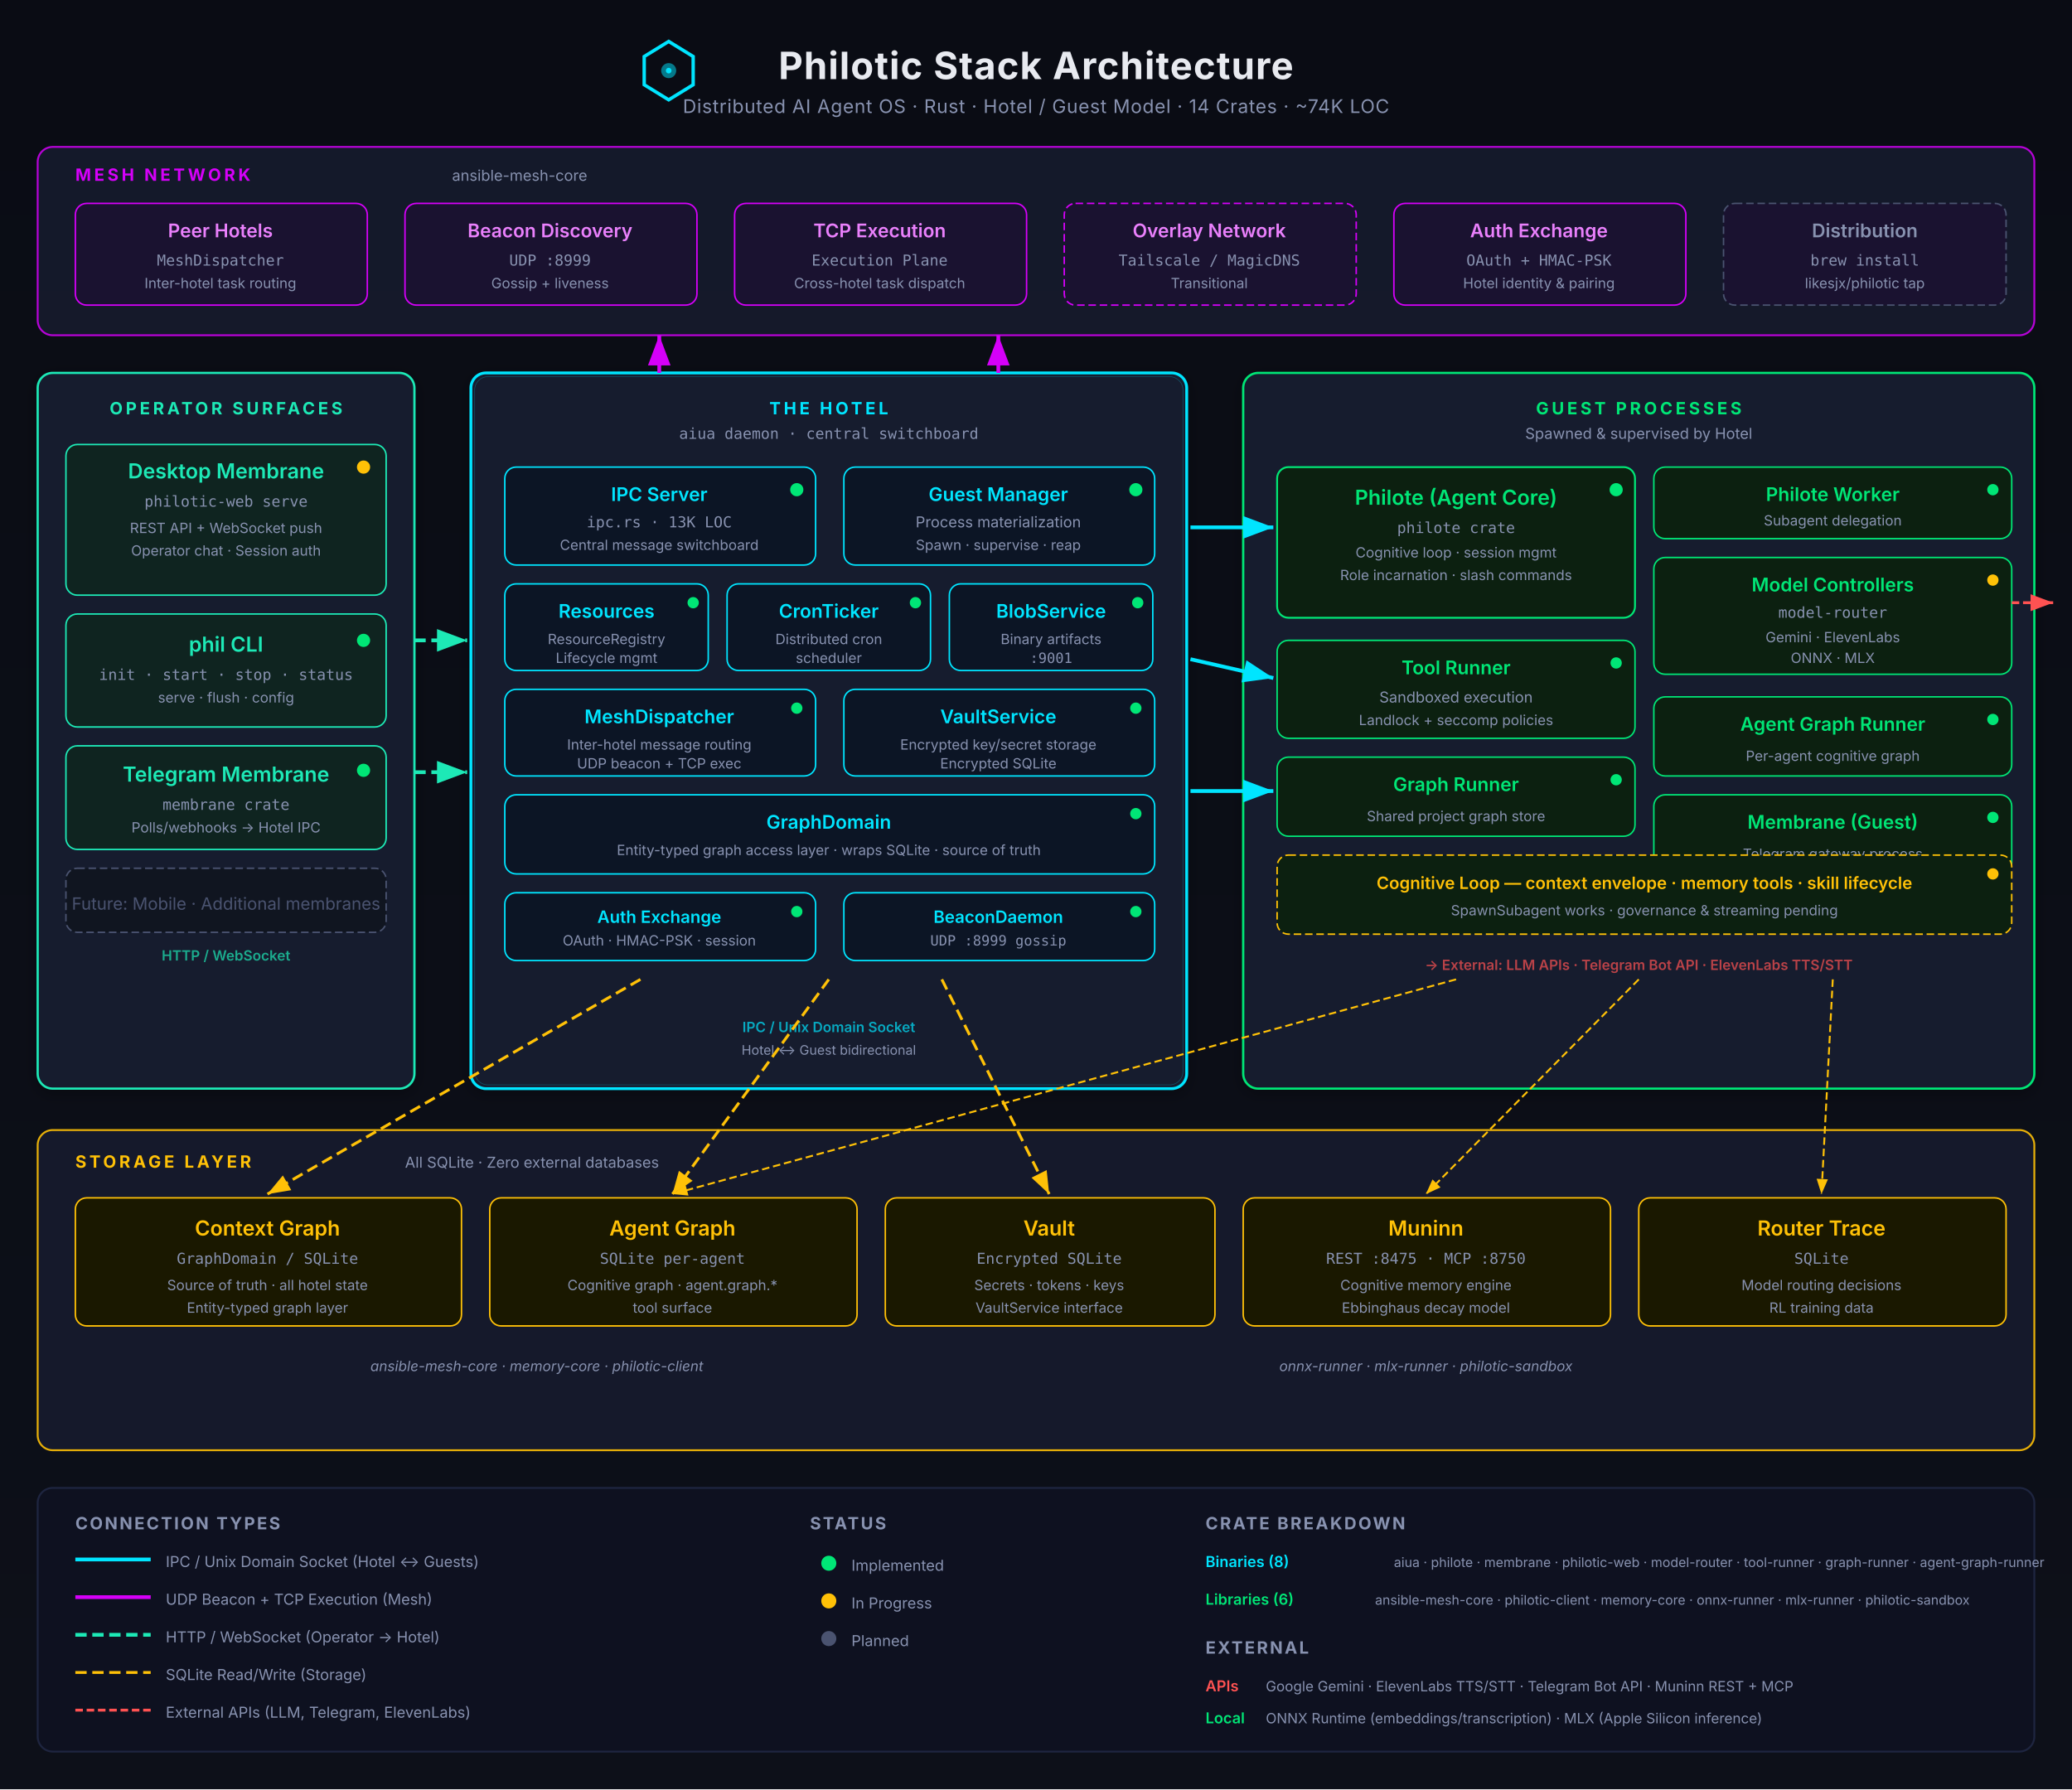
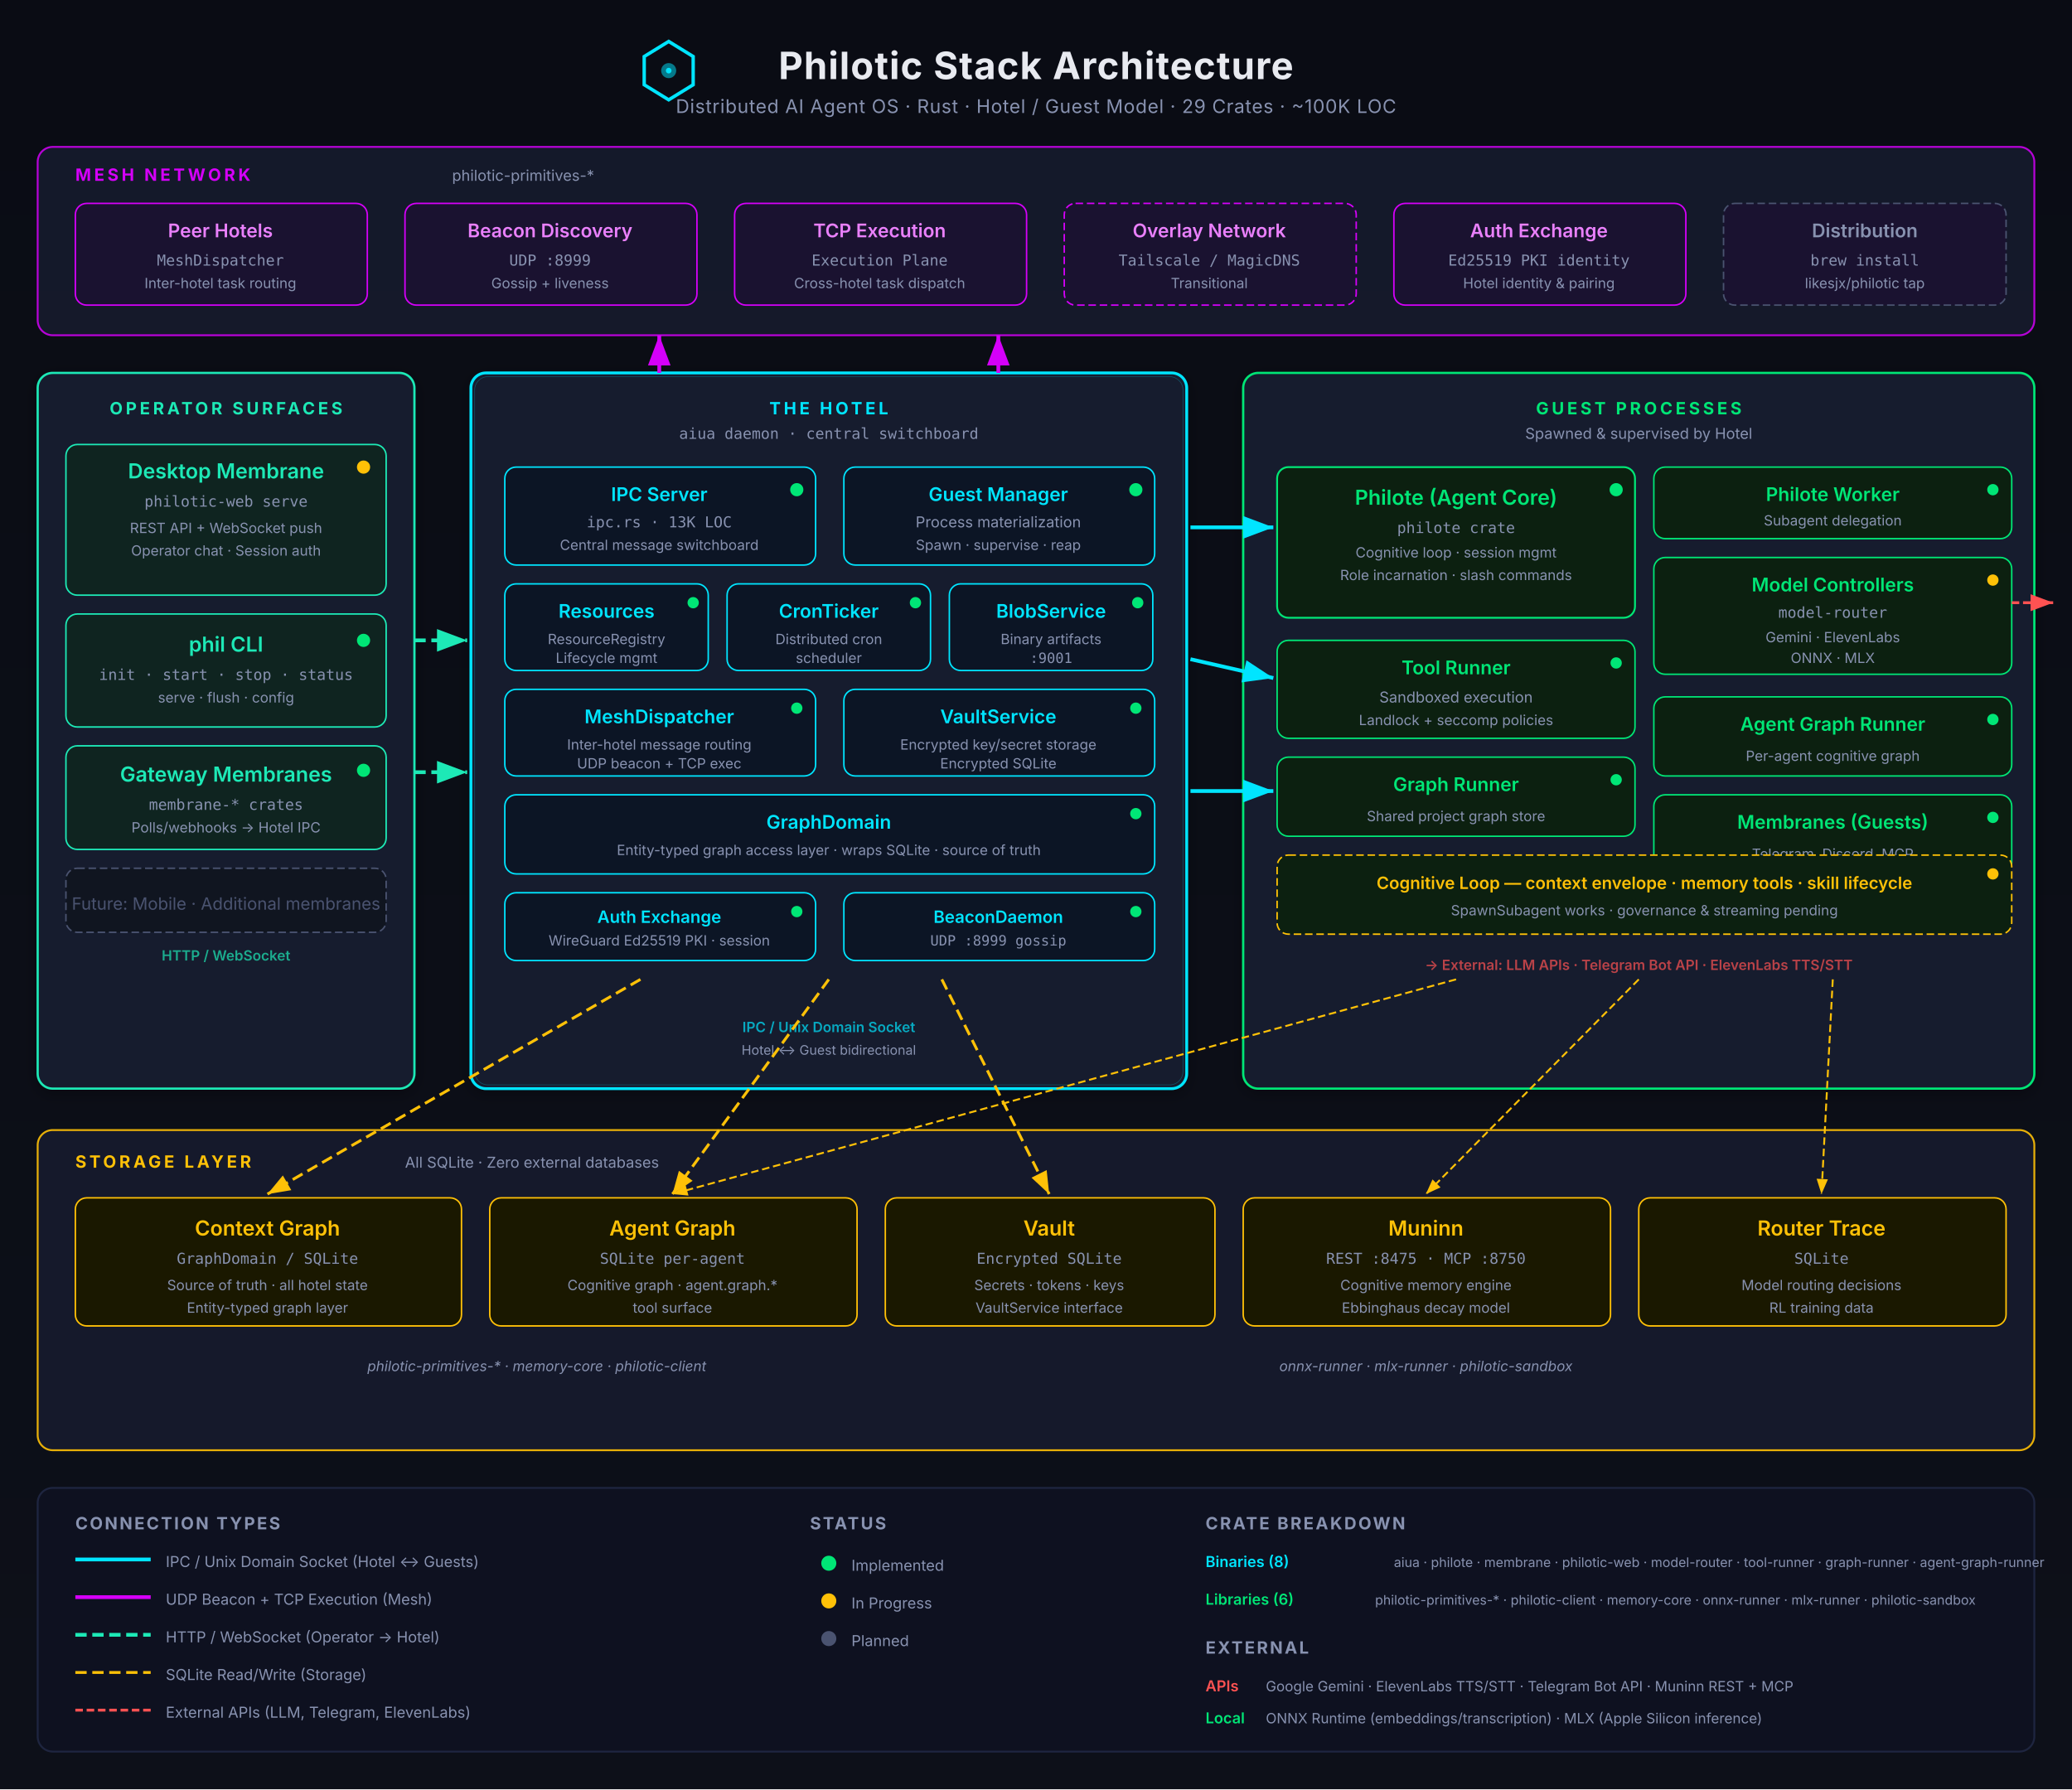
<svg xmlns="http://www.w3.org/2000/svg" viewBox="0 0 1100 950" font-family="Inter, system-ui, -apple-system, sans-serif">
  <defs>
    <linearGradient id="bgGrad" x1="0" y1="0" x2="0" y2="1">
      <stop offset="0%" stop-color="#0a0c14" />
      <stop offset="100%" stop-color="#0d1019" />
    </linearGradient>
    <filter id="glow" x="-20%" y="-20%" width="140%" height="140%">
      <feGaussianBlur stdDeviation="4" result="blur" />
      <feComposite in="SourceGraphic" in2="blur" operator="over" />
    </filter>
    <filter id="shadow" x="-4%" y="-4%" width="108%" height="108%">
      <feDropShadow dx="0" dy="2" stdDeviation="4" flood-color="#000" flood-opacity="0.3" />
    </filter>
    <marker id="arrowCyan" markerWidth="8" markerHeight="6" refX="8" refY="3" orient="auto">
      <path d="M0,0 L8,3 L0,6" fill="#00e5ff" />
    </marker>
    <marker id="arrowPurple" markerWidth="8" markerHeight="6" refX="8" refY="3" orient="auto">
      <path d="M0,0 L8,3 L0,6" fill="#d500f9" />
    </marker>
    <marker id="arrowBlue" markerWidth="8" markerHeight="6" refX="8" refY="3" orient="auto">
      <path d="M0,0 L8,3 L0,6" fill="#2979ff" />
    </marker>
    <marker id="arrowTeal" markerWidth="8" markerHeight="6" refX="8" refY="3" orient="auto">
      <path d="M0,0 L8,3 L0,6" fill="#1de9b6" />
    </marker>
    <marker id="arrowAmber" markerWidth="8" markerHeight="6" refX="8" refY="3" orient="auto">
      <path d="M0,0 L8,3 L0,6" fill="#ffc107" />
    </marker>
    <marker id="arrowGreen" markerWidth="8" markerHeight="6" refX="8" refY="3" orient="auto">
      <path d="M0,0 L8,3 L0,6" fill="#00e676" />
    </marker>
    <marker id="arrowRed" markerWidth="8" markerHeight="6" refX="8" refY="3" orient="auto">
      <path d="M0,0 L8,3 L0,6" fill="#ff5252" />
    </marker>
    <marker id="arrowCyanRev" markerWidth="8" markerHeight="6" refX="0" refY="3" orient="auto">
      <path d="M8,0 L0,3 L8,6" fill="#00e5ff" />
    </marker>
    <marker id="arrowAmberRev" markerWidth="8" markerHeight="6" refX="0" refY="3" orient="auto">
      <path d="M8,0 L0,3 L8,6" fill="#ffc107" />
    </marker>
  </defs>
  <rect width="1100" height="950" fill="url(#bgGrad)" />
  <g transform="translate(340, 22)">
    <polygon points="15,0 28,8 28,23 15,31 2,23 2,8" fill="none" stroke="#00e5ff" stroke-width="1.8" />
    <circle cx="15" cy="15.5" r="4" fill="#00e5ff" opacity="0.5" />
    <circle cx="15" cy="15.5" r="1.5" fill="#00e5ff" />
  </g>
  <text x="550" y="42" text-anchor="middle" fill="#e8eaf0" font-size="20" font-weight="700" letter-spacing="0.5">Philotic Stack Architecture</text>
-   <text x="550" y="60" text-anchor="middle" fill="#8892b0" font-size="10" letter-spacing="0.3">Distributed AI Agent OS · Rust · Hotel / Guest Model · 14 Crates · ~74K LOC</text>
+   <text x="550" y="60" text-anchor="middle" fill="#8892b0" font-size="10" letter-spacing="0.3">Distributed AI Agent OS · Rust · Hotel / Guest Model · 29 Crates · ~100K LOC</text>
  <rect x="20" y="78" width="1060" height="100" rx="8" fill="#161b2e" stroke="#d500f9" stroke-width="1" opacity="0.85" />
  <text x="40" y="96" fill="#d500f9" font-size="9" font-weight="700" letter-spacing="1.6">MESH NETWORK</text>
-   <text x="240" y="96" fill="#8892b0" font-size="8">ansible-mesh-core</text>
+   <text x="240" y="96" fill="#8892b0" font-size="8">philotic-primitives-*</text>
  <rect x="40" y="108" width="155" height="54" rx="6" fill="#1a1230" stroke="#d500f9" stroke-width="0.8" />
  <text x="117" y="126" text-anchor="middle" fill="#ea80fc" font-size="10" font-weight="600">Peer Hotels</text>
  <text x="117" y="141" text-anchor="middle" fill="#8892b0" font-size="8" font-family="'JetBrains Mono', monospace">MeshDispatcher</text>
  <text x="117" y="153" text-anchor="middle" fill="#8892b0" font-size="7.5">Inter-hotel task routing</text>
  <rect x="215" y="108" width="155" height="54" rx="6" fill="#1a1230" stroke="#d500f9" stroke-width="0.8" />
  <text x="292" y="126" text-anchor="middle" fill="#ea80fc" font-size="10" font-weight="600">Beacon Discovery</text>
  <text x="292" y="141" text-anchor="middle" fill="#8892b0" font-size="8" font-family="'JetBrains Mono', monospace">UDP :8999</text>
  <text x="292" y="153" text-anchor="middle" fill="#8892b0" font-size="7.5">Gossip + liveness</text>
  <rect x="390" y="108" width="155" height="54" rx="6" fill="#1a1230" stroke="#d500f9" stroke-width="0.8" />
  <text x="467" y="126" text-anchor="middle" fill="#ea80fc" font-size="10" font-weight="600">TCP Execution</text>
  <text x="467" y="141" text-anchor="middle" fill="#8892b0" font-size="8" font-family="'JetBrains Mono', monospace">Execution Plane</text>
  <text x="467" y="153" text-anchor="middle" fill="#8892b0" font-size="7.5">Cross-hotel task dispatch</text>
  <rect x="565" y="108" width="155" height="54" rx="6" fill="#1a1230" stroke="#d500f9" stroke-width="0.8" stroke-dasharray="4,2" />
  <text x="642" y="126" text-anchor="middle" fill="#ea80fc" font-size="10" font-weight="600">Overlay Network</text>
  <text x="642" y="141" text-anchor="middle" fill="#8892b0" font-size="8" font-family="'JetBrains Mono', monospace">Tailscale / MagicDNS</text>
  <text x="642" y="153" text-anchor="middle" fill="#8892b0" font-size="7.5">Transitional</text>
  <rect x="740" y="108" width="155" height="54" rx="6" fill="#1a1230" stroke="#d500f9" stroke-width="0.8" />
  <text x="817" y="126" text-anchor="middle" fill="#ea80fc" font-size="10" font-weight="600">Auth Exchange</text>
-   <text x="817" y="141" text-anchor="middle" fill="#8892b0" font-size="8" font-family="'JetBrains Mono', monospace">OAuth + HMAC-PSK</text>
+   <text x="817" y="141" text-anchor="middle" fill="#8892b0" font-size="8" font-family="'JetBrains Mono', monospace">Ed25519 PKI identity</text>
  <text x="817" y="153" text-anchor="middle" fill="#8892b0" font-size="7.5">Hotel identity &amp; pairing</text>
  <rect x="915" y="108" width="150" height="54" rx="6" fill="#1a1230" stroke="#4a5370" stroke-width="0.8" stroke-dasharray="4,2" />
  <text x="990" y="126" text-anchor="middle" fill="#8892b0" font-size="10" font-weight="600">Distribution</text>
  <text x="990" y="141" text-anchor="middle" fill="#8892b0" font-size="8" font-family="'JetBrains Mono', monospace">brew install</text>
  <text x="990" y="153" text-anchor="middle" fill="#8892b0" font-size="7.5">likesjx/philotic tap</text>
  <rect x="20" y="198" width="200" height="380" rx="8" fill="#161b2e" stroke="#1de9b6" stroke-width="1.2" filter="url(#shadow)" />
  <text x="120" y="220" text-anchor="middle" fill="#1de9b6" font-size="9" font-weight="700" letter-spacing="1.6">OPERATOR SURFACES</text>
  <rect x="35" y="236" width="170" height="80" rx="6" fill="#0f2420" stroke="#1de9b6" stroke-width="0.8" />
  <text x="120" y="254" text-anchor="middle" fill="#1de9b6" font-size="11" font-weight="600">Desktop Membrane</text>
  <text x="120" y="269" text-anchor="middle" fill="#8892b0" font-size="8" font-family="'JetBrains Mono', monospace">philotic-web serve</text>
  <text x="120" y="283" text-anchor="middle" fill="#8892b0" font-size="7.5">REST API + WebSocket push</text>
  <text x="120" y="295" text-anchor="middle" fill="#8892b0" font-size="7.5">Operator chat · Session auth</text>
  <circle cx="193" cy="248" r="3.5" fill="#ffc107" />
  <rect x="35" y="326" width="170" height="60" rx="6" fill="#0f2420" stroke="#1de9b6" stroke-width="0.8" />
  <text x="120" y="346" text-anchor="middle" fill="#1de9b6" font-size="11" font-weight="600">phil CLI</text>
  <text x="120" y="361" text-anchor="middle" fill="#8892b0" font-size="8" font-family="'JetBrains Mono', monospace">init · start · stop · status</text>
  <text x="120" y="373" text-anchor="middle" fill="#8892b0" font-size="7.5">serve · flush · config</text>
  <circle cx="193" cy="340" r="3.5" fill="#00e676" />
  <rect x="35" y="396" width="170" height="55" rx="6" fill="#0f2420" stroke="#1de9b6" stroke-width="0.8" />
-   <text x="120" y="415" text-anchor="middle" fill="#1de9b6" font-size="11" font-weight="600">Telegram Membrane</text>
-   <text x="120" y="430" text-anchor="middle" fill="#8892b0" font-size="8" font-family="'JetBrains Mono', monospace">membrane crate</text>
+   <text x="120" y="415" text-anchor="middle" fill="#1de9b6" font-size="11" font-weight="600">Gateway Membranes</text>
+   <text x="120" y="430" text-anchor="middle" fill="#8892b0" font-size="8" font-family="'JetBrains Mono', monospace">membrane-* crates</text>
  <text x="120" y="442" text-anchor="middle" fill="#8892b0" font-size="7.5">Polls/webhooks → Hotel IPC</text>
  <circle cx="193" cy="409" r="3.5" fill="#00e676" />
  <rect x="35" y="461" width="170" height="34" rx="6" fill="#101520" stroke="#4a5370" stroke-width="0.8" stroke-dasharray="4,2" />
  <text x="120" y="483" text-anchor="middle" fill="#4a5370" font-size="9">Future: Mobile · Additional membranes</text>
  <text x="120" y="510" text-anchor="middle" fill="#1de9b6" font-size="7.5" font-weight="600" opacity="0.7">HTTP / WebSocket</text>
  <rect x="250" y="198" width="380" height="380" rx="8" fill="#161b2e" stroke="#00e5ff" stroke-width="1.5" filter="url(#shadow)" />
  <rect x="252" y="200" width="376" height="376" rx="7" fill="none" stroke="#00e5ff" stroke-width="0.3" opacity="0.3" />
  <text x="440" y="220" text-anchor="middle" fill="#00e5ff" font-size="9" font-weight="700" letter-spacing="1.6">THE HOTEL</text>
  <text x="440" y="233" text-anchor="middle" fill="#8892b0" font-size="8" font-family="'JetBrains Mono', monospace">aiua daemon · central switchboard</text>
  <rect x="268" y="248" width="165" height="52" rx="6" fill="#0c1525" stroke="#00e5ff" stroke-width="0.8" />
  <text x="350" y="266" text-anchor="middle" fill="#00e5ff" font-size="10" font-weight="600">IPC Server</text>
  <text x="350" y="280" text-anchor="middle" fill="#8892b0" font-size="8" font-family="'JetBrains Mono', monospace">ipc.rs · 13K LOC</text>
  <text x="350" y="292" text-anchor="middle" fill="#8892b0" font-size="7.5">Central message switchboard</text>
  <circle cx="423" cy="260" r="3.5" fill="#00e676" />
  <rect x="448" y="248" width="165" height="52" rx="6" fill="#0c1525" stroke="#00e5ff" stroke-width="0.8" />
  <text x="530" y="266" text-anchor="middle" fill="#00e5ff" font-size="10" font-weight="600">Guest Manager</text>
  <text x="530" y="280" text-anchor="middle" fill="#8892b0" font-size="8">Process materialization</text>
  <text x="530" y="292" text-anchor="middle" fill="#8892b0" font-size="7.5">Spawn · supervise · reap</text>
  <circle cx="603" cy="260" r="3.5" fill="#00e676" />
  <rect x="268" y="310" width="108" height="46" rx="6" fill="#0c1525" stroke="#00e5ff" stroke-width="0.8" />
  <text x="322" y="328" text-anchor="middle" fill="#00e5ff" font-size="10" font-weight="600">Resources</text>
  <text x="322" y="342" text-anchor="middle" fill="#8892b0" font-size="7.5">ResourceRegistry</text>
  <text x="322" y="352" text-anchor="middle" fill="#8892b0" font-size="7.5">Lifecycle mgmt</text>
  <circle cx="368" cy="320" r="3" fill="#00e676" />
  <rect x="386" y="310" width="108" height="46" rx="6" fill="#0c1525" stroke="#00e5ff" stroke-width="0.8" />
  <text x="440" y="328" text-anchor="middle" fill="#00e5ff" font-size="10" font-weight="600">CronTicker</text>
  <text x="440" y="342" text-anchor="middle" fill="#8892b0" font-size="7.5">Distributed cron</text>
  <text x="440" y="352" text-anchor="middle" fill="#8892b0" font-size="7.5">scheduler</text>
  <circle cx="486" cy="320" r="3" fill="#00e676" />
  <rect x="504" y="310" width="108" height="46" rx="6" fill="#0c1525" stroke="#00e5ff" stroke-width="0.8" />
  <text x="558" y="328" text-anchor="middle" fill="#00e5ff" font-size="10" font-weight="600">BlobService</text>
  <text x="558" y="342" text-anchor="middle" fill="#8892b0" font-size="7.5">Binary artifacts</text>
  <text x="558" y="352" text-anchor="middle" fill="#8892b0" font-size="7.5" font-family="'JetBrains Mono', monospace">:9001</text>
  <circle cx="604" cy="320" r="3" fill="#00e676" />
  <rect x="268" y="366" width="165" height="46" rx="6" fill="#0c1525" stroke="#00e5ff" stroke-width="0.8" />
  <text x="350" y="384" text-anchor="middle" fill="#00e5ff" font-size="10" font-weight="600">MeshDispatcher</text>
  <text x="350" y="398" text-anchor="middle" fill="#8892b0" font-size="7.5">Inter-hotel message routing</text>
  <text x="350" y="408" text-anchor="middle" fill="#8892b0" font-size="7.5">UDP beacon + TCP exec</text>
  <circle cx="423" cy="376" r="3" fill="#00e676" />
  <rect x="448" y="366" width="165" height="46" rx="6" fill="#0c1525" stroke="#00e5ff" stroke-width="0.8" />
  <text x="530" y="384" text-anchor="middle" fill="#00e5ff" font-size="10" font-weight="600">VaultService</text>
  <text x="530" y="398" text-anchor="middle" fill="#8892b0" font-size="7.5">Encrypted key/secret storage</text>
  <text x="530" y="408" text-anchor="middle" fill="#8892b0" font-size="7.5">Encrypted SQLite</text>
  <circle cx="603" cy="376" r="3" fill="#00e676" />
  <rect x="268" y="422" width="345" height="42" rx="6" fill="#0c1525" stroke="#00e5ff" stroke-width="0.8" />
  <text x="440" y="440" text-anchor="middle" fill="#00e5ff" font-size="10" font-weight="600">GraphDomain</text>
  <text x="440" y="454" text-anchor="middle" fill="#8892b0" font-size="7.5">Entity-typed graph access layer · wraps SQLite · source of truth</text>
  <circle cx="603" cy="432" r="3" fill="#00e676" />
  <rect x="268" y="474" width="165" height="36" rx="6" fill="#0c1525" stroke="#00e5ff" stroke-width="0.8" />
  <text x="350" y="490" text-anchor="middle" fill="#00e5ff" font-size="9" font-weight="600">Auth Exchange</text>
-   <text x="350" y="502" text-anchor="middle" fill="#8892b0" font-size="7.5">OAuth · HMAC-PSK · session</text>
+   <text x="350" y="502" text-anchor="middle" fill="#8892b0" font-size="7.5">WireGuard Ed25519 PKI · session</text>
  <circle cx="423" cy="484" r="3" fill="#00e676" />
  <rect x="448" y="474" width="165" height="36" rx="6" fill="#0c1525" stroke="#00e5ff" stroke-width="0.8" />
  <text x="530" y="490" text-anchor="middle" fill="#00e5ff" font-size="9" font-weight="600">BeaconDaemon</text>
  <text x="530" y="502" text-anchor="middle" fill="#8892b0" font-size="7.5" font-family="'JetBrains Mono', monospace">UDP :8999 gossip</text>
  <circle cx="603" cy="484" r="3" fill="#00e676" />
  <text x="440" y="548" text-anchor="middle" fill="#00e5ff" font-size="7.5" font-weight="600" opacity="0.7">IPC / Unix Domain Socket</text>
  <text x="440" y="560" text-anchor="middle" fill="#8892b0" font-size="7">Hotel ↔ Guest bidirectional</text>
  <rect x="660" y="198" width="420" height="380" rx="8" fill="#161b2e" stroke="#00e676" stroke-width="1.2" filter="url(#shadow)" />
  <text x="870" y="220" text-anchor="middle" fill="#00e676" font-size="9" font-weight="700" letter-spacing="1.6">GUEST PROCESSES</text>
  <text x="870" y="233" text-anchor="middle" fill="#8892b0" font-size="8">Spawned &amp; supervised by Hotel</text>
  <rect x="678" y="248" width="190" height="80" rx="6" fill="#0c2010" stroke="#00e676" stroke-width="1" />
  <text x="773" y="268" text-anchor="middle" fill="#00e676" font-size="11" font-weight="600">Philote (Agent Core)</text>
  <text x="773" y="283" text-anchor="middle" fill="#8892b0" font-size="8" font-family="'JetBrains Mono', monospace">philote crate</text>
  <text x="773" y="296" text-anchor="middle" fill="#8892b0" font-size="7.5">Cognitive loop · session mgmt</text>
  <text x="773" y="308" text-anchor="middle" fill="#8892b0" font-size="7.5">Role incarnation · slash commands</text>
  <circle cx="858" cy="260" r="3.5" fill="#00e676" />
  <rect x="878" y="248" width="190" height="38" rx="6" fill="#0c2010" stroke="#00e676" stroke-width="0.8" />
  <text x="973" y="266" text-anchor="middle" fill="#00e676" font-size="10" font-weight="600">Philote Worker</text>
  <text x="973" y="279" text-anchor="middle" fill="#8892b0" font-size="7.5">Subagent delegation</text>
  <circle cx="1058" cy="260" r="3" fill="#00e676" />
  <rect x="878" y="296" width="190" height="62" rx="6" fill="#0c2010" stroke="#00e676" stroke-width="0.8" />
  <text x="973" y="314" text-anchor="middle" fill="#00e676" font-size="10" font-weight="600">Model Controllers</text>
  <text x="973" y="328" text-anchor="middle" fill="#8892b0" font-size="8" font-family="'JetBrains Mono', monospace">model-router</text>
  <text x="973" y="341" text-anchor="middle" fill="#8892b0" font-size="7.5">Gemini · ElevenLabs</text>
  <text x="973" y="352" text-anchor="middle" fill="#8892b0" font-size="7.5">ONNX · MLX</text>
  <circle cx="1058" cy="308" r="3" fill="#ffc107" />
  <rect x="678" y="340" width="190" height="52" rx="6" fill="#0c2010" stroke="#00e676" stroke-width="0.8" />
  <text x="773" y="358" text-anchor="middle" fill="#00e676" font-size="10" font-weight="600">Tool Runner</text>
  <text x="773" y="373" text-anchor="middle" fill="#8892b0" font-size="8">Sandboxed execution</text>
  <text x="773" y="385" text-anchor="middle" fill="#8892b0" font-size="7.5">Landlock + seccomp policies</text>
  <circle cx="858" cy="352" r="3" fill="#00e676" />
  <rect x="678" y="402" width="190" height="42" rx="6" fill="#0c2010" stroke="#00e676" stroke-width="0.8" />
  <text x="773" y="420" text-anchor="middle" fill="#00e676" font-size="10" font-weight="600">Graph Runner</text>
  <text x="773" y="436" text-anchor="middle" fill="#8892b0" font-size="7.5">Shared project graph store</text>
  <circle cx="858" cy="414" r="3" fill="#00e676" />
  <rect x="878" y="370" width="190" height="42" rx="6" fill="#0c2010" stroke="#00e676" stroke-width="0.8" />
  <text x="973" y="388" text-anchor="middle" fill="#00e676" font-size="10" font-weight="600">Agent Graph Runner</text>
  <text x="973" y="404" text-anchor="middle" fill="#8892b0" font-size="7.5">Per-agent cognitive graph</text>
  <circle cx="1058" cy="382" r="3" fill="#00e676" />
  <rect x="878" y="422" width="190" height="42" rx="6" fill="#0c2010" stroke="#00e676" stroke-width="0.8" />
-   <text x="973" y="440" text-anchor="middle" fill="#00e676" font-size="10" font-weight="600">Membrane (Guest)</text>
-   <text x="973" y="456" text-anchor="middle" fill="#8892b0" font-size="7.5">Telegram gateway process</text>
+   <text x="973" y="440" text-anchor="middle" fill="#00e676" font-size="10" font-weight="600">Membranes (Guests)</text>
+   <text x="973" y="456" text-anchor="middle" fill="#8892b0" font-size="7.5">Telegram, Discord, MCP</text>
  <circle cx="1058" cy="434" r="3" fill="#00e676" />
  <rect x="678" y="454" width="390" height="42" rx="6" fill="#0c2010" stroke="#ffc107" stroke-width="0.8" stroke-dasharray="4,2" />
  <text x="873" y="472" text-anchor="middle" fill="#ffc107" font-size="9" font-weight="600">Cognitive Loop — context envelope · memory tools · skill lifecycle</text>
  <text x="873" y="486" text-anchor="middle" fill="#8892b0" font-size="7.5">SpawnSubagent works · governance &amp; streaming pending</text>
  <circle cx="1058" cy="464" r="3" fill="#ffc107" />
  <text x="870" y="515" text-anchor="middle" fill="#ff5252" font-size="7.5" font-weight="600" opacity="0.7">→ External: LLM APIs · Telegram Bot API · ElevenLabs TTS/STT</text>
  <rect x="20" y="600" width="1060" height="170" rx="8" fill="#161b2e" stroke="#ffc107" stroke-width="1" opacity="0.9" />
  <text x="40" y="620" fill="#ffc107" font-size="9" font-weight="700" letter-spacing="1.6">STORAGE LAYER</text>
  <text x="215" y="620" fill="#8892b0" font-size="8">All SQLite · Zero external databases</text>
  <rect x="40" y="636" width="205" height="68" rx="6" fill="#1a1800" stroke="#ffc107" stroke-width="0.8" />
  <text x="142" y="656" text-anchor="middle" fill="#ffc107" font-size="11" font-weight="600">Context Graph</text>
  <text x="142" y="671" text-anchor="middle" fill="#8892b0" font-size="8" font-family="'JetBrains Mono', monospace">GraphDomain / SQLite</text>
  <text x="142" y="685" text-anchor="middle" fill="#8892b0" font-size="7.5">Source of truth · all hotel state</text>
  <text x="142" y="697" text-anchor="middle" fill="#8892b0" font-size="7.5">Entity-typed graph layer</text>
  <rect x="260" y="636" width="195" height="68" rx="6" fill="#1a1800" stroke="#ffc107" stroke-width="0.8" />
  <text x="357" y="656" text-anchor="middle" fill="#ffc107" font-size="11" font-weight="600">Agent Graph</text>
  <text x="357" y="671" text-anchor="middle" fill="#8892b0" font-size="8" font-family="'JetBrains Mono', monospace">SQLite per-agent</text>
  <text x="357" y="685" text-anchor="middle" fill="#8892b0" font-size="7.5">Cognitive graph · agent.graph.*</text>
  <text x="357" y="697" text-anchor="middle" fill="#8892b0" font-size="7.5">tool surface</text>
  <rect x="470" y="636" width="175" height="68" rx="6" fill="#1a1800" stroke="#ffc107" stroke-width="0.8" />
  <text x="557" y="656" text-anchor="middle" fill="#ffc107" font-size="11" font-weight="600">Vault</text>
  <text x="557" y="671" text-anchor="middle" fill="#8892b0" font-size="8" font-family="'JetBrains Mono', monospace">Encrypted SQLite</text>
  <text x="557" y="685" text-anchor="middle" fill="#8892b0" font-size="7.5">Secrets · tokens · keys</text>
  <text x="557" y="697" text-anchor="middle" fill="#8892b0" font-size="7.5">VaultService interface</text>
  <rect x="660" y="636" width="195" height="68" rx="6" fill="#1a1800" stroke="#ffc107" stroke-width="0.8" />
  <text x="757" y="656" text-anchor="middle" fill="#ffc107" font-size="11" font-weight="600">Muninn</text>
  <text x="757" y="671" text-anchor="middle" fill="#8892b0" font-size="8" font-family="'JetBrains Mono', monospace">REST :8475 · MCP :8750</text>
  <text x="757" y="685" text-anchor="middle" fill="#8892b0" font-size="7.5">Cognitive memory engine</text>
  <text x="757" y="697" text-anchor="middle" fill="#8892b0" font-size="7.5">Ebbinghaus decay model</text>
  <rect x="870" y="636" width="195" height="68" rx="6" fill="#1a1800" stroke="#ffc107" stroke-width="0.8" />
  <text x="967" y="656" text-anchor="middle" fill="#ffc107" font-size="11" font-weight="600">Router Trace</text>
  <text x="967" y="671" text-anchor="middle" fill="#8892b0" font-size="8" font-family="'JetBrains Mono', monospace">SQLite</text>
  <text x="967" y="685" text-anchor="middle" fill="#8892b0" font-size="7.5">Model routing decisions</text>
  <text x="967" y="697" text-anchor="middle" fill="#8892b0" font-size="7.5">RL training data</text>
-   <text x="285" y="728" text-anchor="middle" fill="#8892b0" font-size="7.5" font-style="italic">ansible-mesh-core · memory-core · philotic-client</text>
+   <text x="285" y="728" text-anchor="middle" fill="#8892b0" font-size="7.5" font-style="italic">philotic-primitives-* · memory-core · philotic-client</text>
  <text x="757" y="728" text-anchor="middle" fill="#8892b0" font-size="7.5" font-style="italic">onnx-runner · mlx-runner · philotic-sandbox</text>
  <line x1="220" y1="340" x2="248" y2="340" stroke="#1de9b6" stroke-width="2" stroke-dasharray="6,3" marker-end="url(#arrowTeal)" />
  <line x1="220" y1="410" x2="248" y2="410" stroke="#1de9b6" stroke-width="2" stroke-dasharray="6,3" marker-end="url(#arrowTeal)" />
  <line x1="632" y1="280" x2="676" y2="280" stroke="#00e5ff" stroke-width="2" marker-end="url(#arrowCyan)" />
  <line x1="632" y1="350" x2="676" y2="360" stroke="#00e5ff" stroke-width="2" marker-end="url(#arrowCyan)" />
  <line x1="632" y1="420" x2="676" y2="420" stroke="#00e5ff" stroke-width="2" marker-end="url(#arrowCyan)" />
  <line x1="340" y1="520" x2="142" y2="634" stroke="#ffc107" stroke-width="1.5" stroke-dasharray="6,3" marker-end="url(#arrowAmber)" />
  <line x1="440" y1="520" x2="357" y2="634" stroke="#ffc107" stroke-width="1.5" stroke-dasharray="6,3" marker-end="url(#arrowAmber)" />
  <line x1="500" y1="520" x2="557" y2="634" stroke="#ffc107" stroke-width="1.5" stroke-dasharray="6,3" marker-end="url(#arrowAmber)" />
  <line x1="773" y1="520" x2="357" y2="634" stroke="#ffc107" stroke-width="1" stroke-dasharray="4,2" marker-end="url(#arrowAmber)" />
  <line x1="870" y1="520" x2="757" y2="634" stroke="#ffc107" stroke-width="1" stroke-dasharray="4,2" marker-end="url(#arrowAmber)" />
  <line x1="973" y1="520" x2="967" y2="634" stroke="#ffc107" stroke-width="1" stroke-dasharray="4,2" marker-end="url(#arrowAmber)" />
  <path d="M350,198 L350,178" stroke="#d500f9" stroke-width="2" marker-end="url(#arrowPurple)" />
  <path d="M530,198 L530,178" stroke="#d500f9" stroke-width="2" marker-end="url(#arrowPurple)" />
  <line x1="1068" y1="320" x2="1090" y2="320" stroke="#ff5252" stroke-width="1.5" stroke-dasharray="4,2" marker-end="url(#arrowRed)" />
  <rect x="20" y="790" width="1060" height="140" rx="8" fill="#0e1120" stroke="#1e2540" stroke-width="1" />
  <text x="40" y="812" fill="#8892b0" font-size="9" font-weight="700" letter-spacing="1">CONNECTION TYPES</text>
  <line x1="40" y1="828" x2="80" y2="828" stroke="#00e5ff" stroke-width="2" />
  <text x="88" y="832" fill="#8892b0" font-size="8">IPC / Unix Domain Socket (Hotel ↔ Guests)</text>
  <line x1="40" y1="848" x2="80" y2="848" stroke="#d500f9" stroke-width="2" />
  <text x="88" y="852" fill="#8892b0" font-size="8">UDP Beacon + TCP Execution (Mesh)</text>
  <line x1="40" y1="868" x2="80" y2="868" stroke="#1de9b6" stroke-width="2" stroke-dasharray="6,3" />
  <text x="88" y="872" fill="#8892b0" font-size="8">HTTP / WebSocket (Operator → Hotel)</text>
  <line x1="40" y1="888" x2="80" y2="888" stroke="#ffc107" stroke-width="1.5" stroke-dasharray="6,3" />
  <text x="88" y="892" fill="#8892b0" font-size="8">SQLite Read/Write (Storage)</text>
  <line x1="40" y1="908" x2="80" y2="908" stroke="#ff5252" stroke-width="1.5" stroke-dasharray="4,2" />
  <text x="88" y="912" fill="#8892b0" font-size="8">External APIs (LLM, Telegram, ElevenLabs)</text>
  <text x="430" y="812" fill="#8892b0" font-size="9" font-weight="700" letter-spacing="1">STATUS</text>
  <circle cx="440" cy="830" r="4" fill="#00e676" />
  <text x="452" y="834" fill="#8892b0" font-size="8">Implemented</text>
  <circle cx="440" cy="850" r="4" fill="#ffc107" />
  <text x="452" y="854" fill="#8892b0" font-size="8">In Progress</text>
  <circle cx="440" cy="870" r="4" fill="#4a5370" />
  <text x="452" y="874" fill="#8892b0" font-size="8">Planned</text>
  <text x="640" y="812" fill="#8892b0" font-size="9" font-weight="700" letter-spacing="1">CRATE BREAKDOWN</text>
  <text x="640" y="832" fill="#00e5ff" font-size="8" font-weight="600">Binaries (8)</text>
  <text x="740" y="832" fill="#8892b0" font-size="7">aiua · philote · membrane · philotic-web · model-router · tool-runner · graph-runner · agent-graph-runner</text>
  <text x="640" y="852" fill="#00e676" font-size="8" font-weight="600">Libraries (6)</text>
-   <text x="730" y="852" fill="#8892b0" font-size="7">ansible-mesh-core · philotic-client · memory-core · onnx-runner · mlx-runner · philotic-sandbox</text>
+   <text x="730" y="852" fill="#8892b0" font-size="7">philotic-primitives-* · philotic-client · memory-core · onnx-runner · mlx-runner · philotic-sandbox</text>
  <text x="640" y="878" fill="#8892b0" font-size="9" font-weight="700" letter-spacing="1">EXTERNAL</text>
  <text x="640" y="898" fill="#ff5252" font-size="8" font-weight="600">APIs</text>
  <text x="672" y="898" fill="#8892b0" font-size="7.5">Google Gemini · ElevenLabs TTS/STT · Telegram Bot API · Muninn REST + MCP</text>
  <text x="640" y="915" fill="#00e676" font-size="8" font-weight="600">Local</text>
  <text x="672" y="915" fill="#8892b0" font-size="7.5">ONNX Runtime (embeddings/transcription) · MLX (Apple Silicon inference)</text>
</svg>
